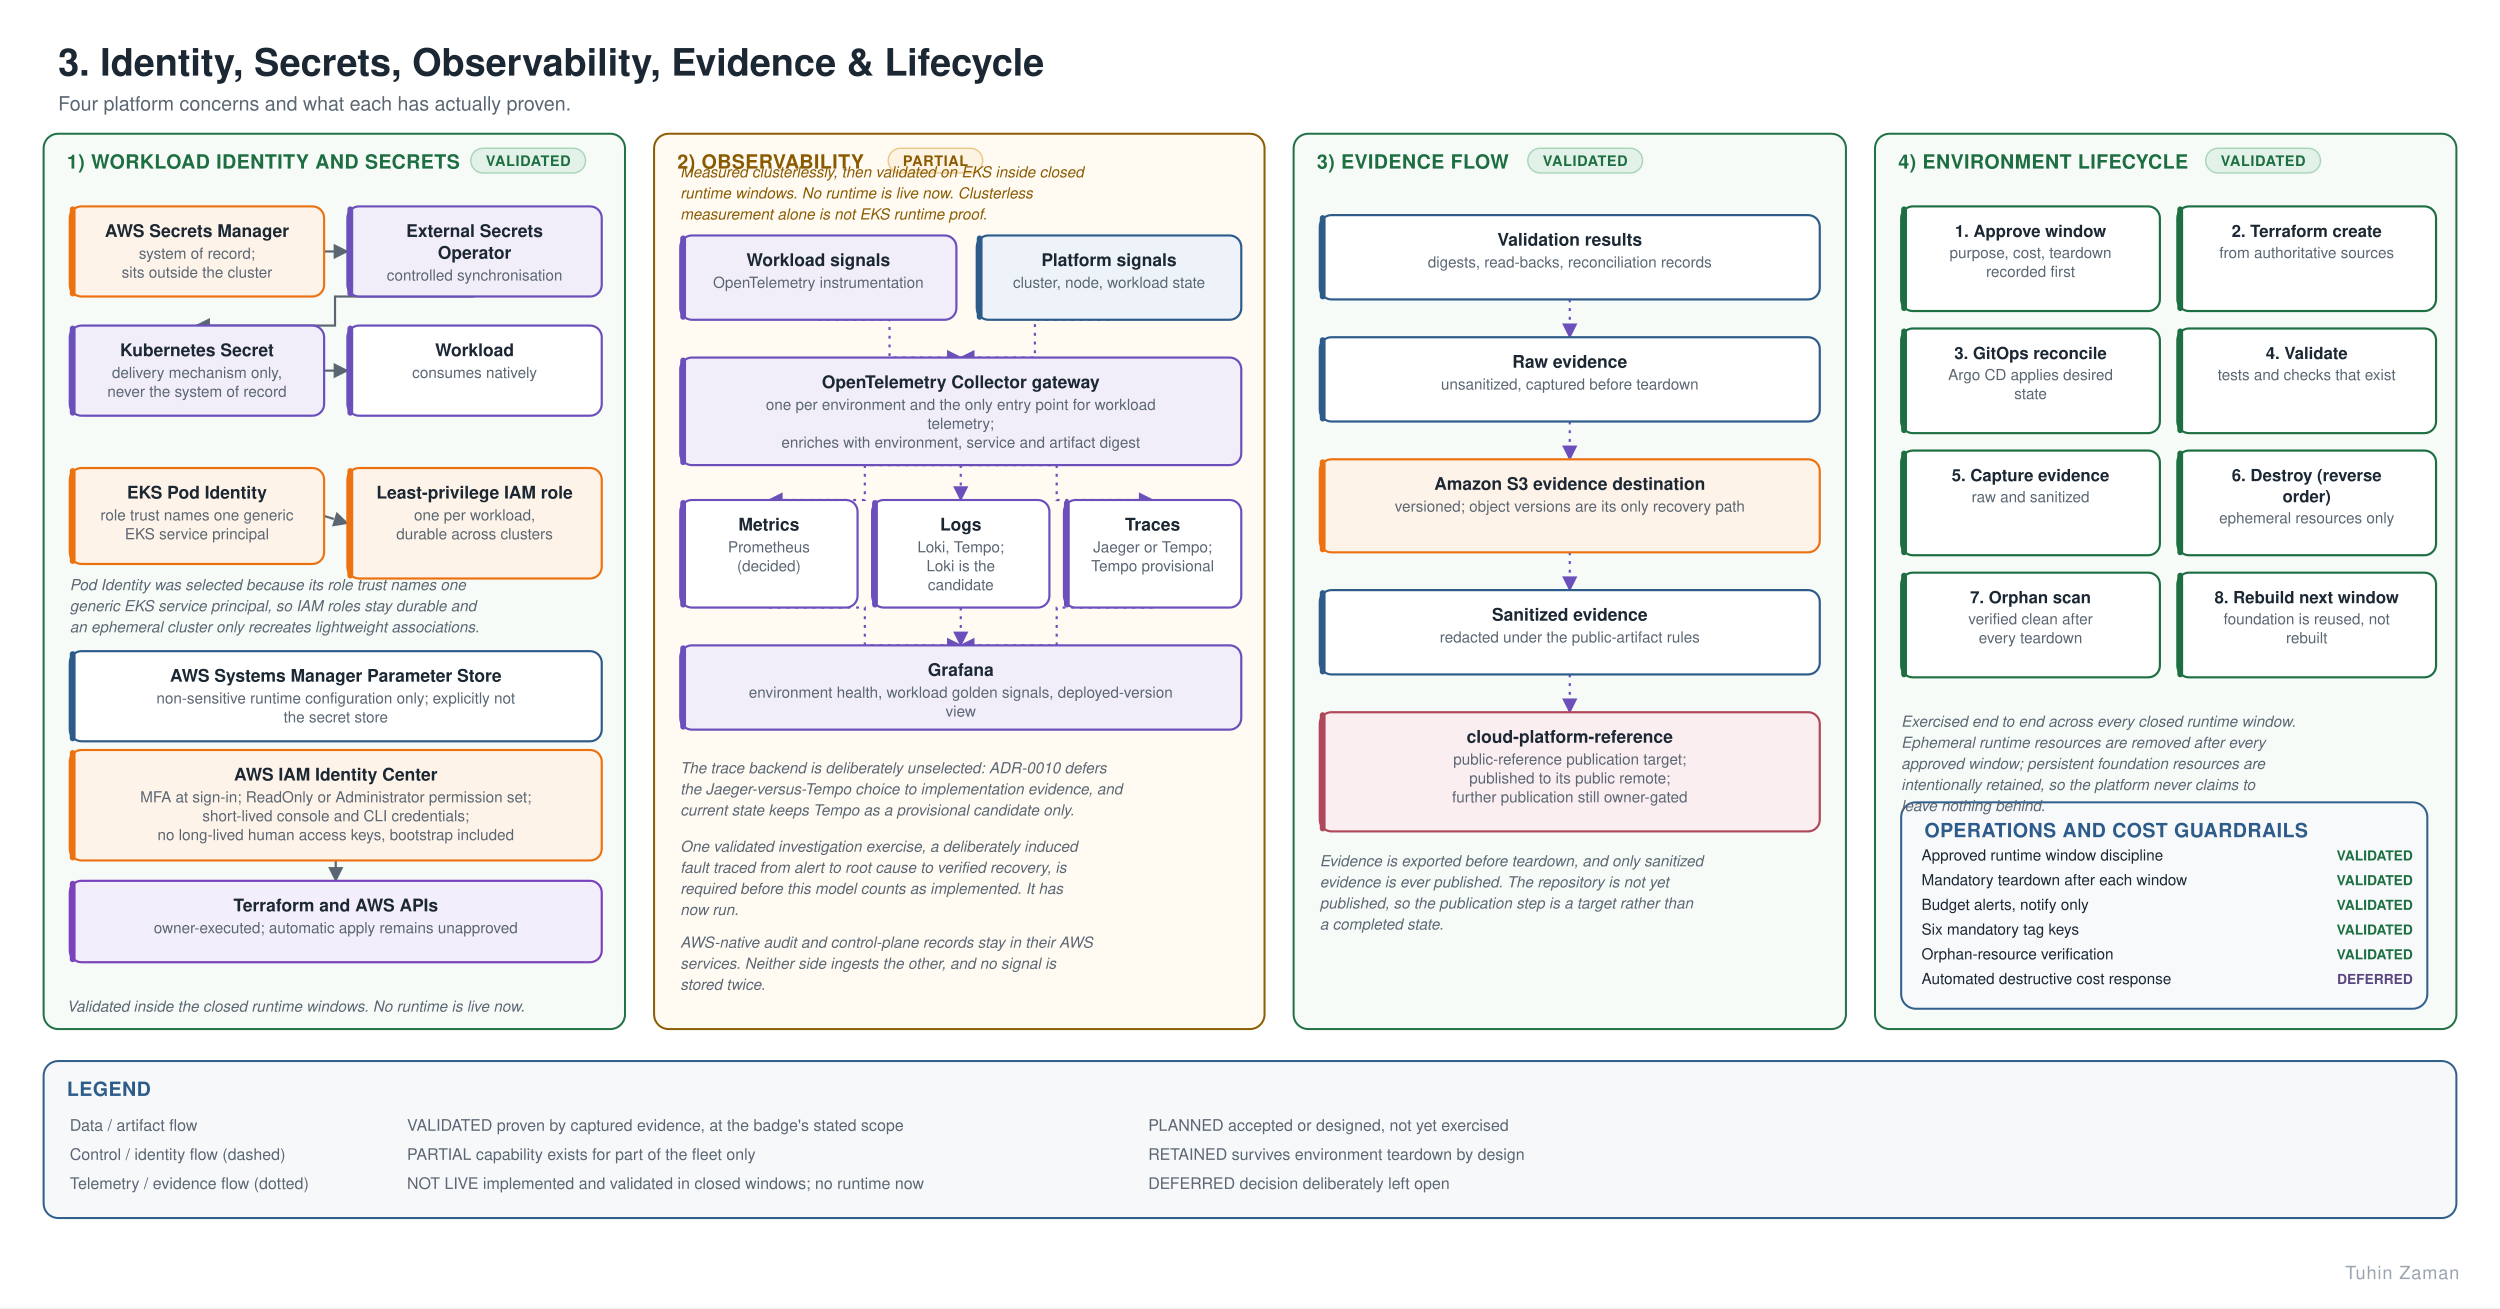
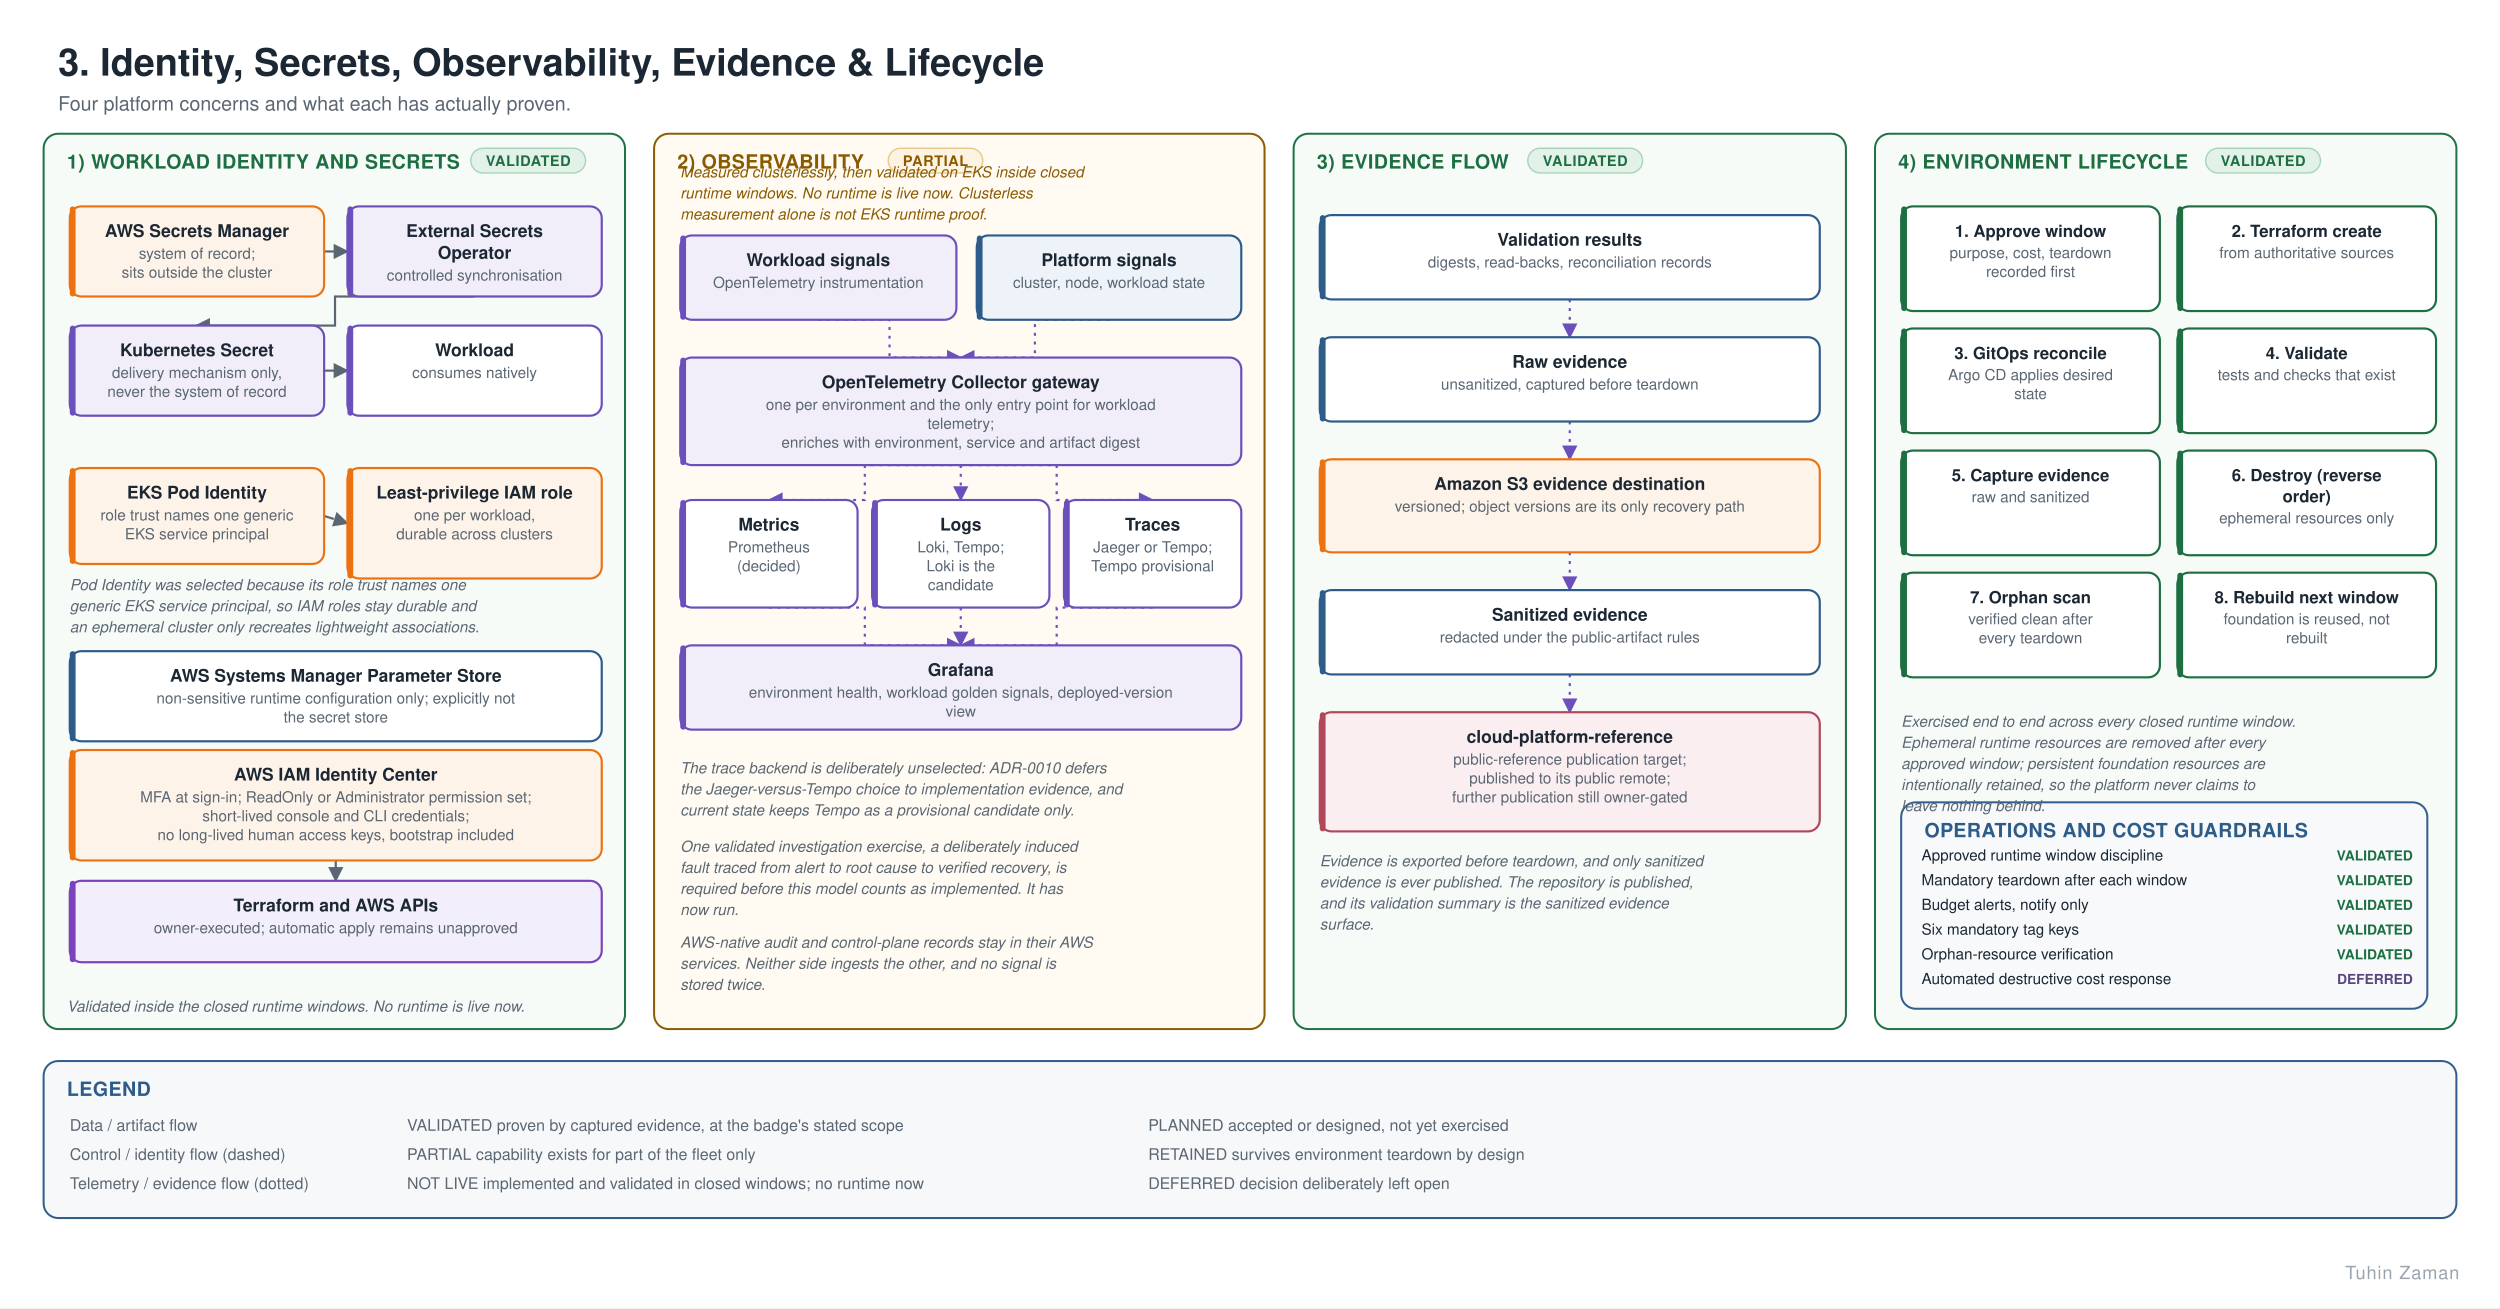
<svg xmlns="http://www.w3.org/2000/svg" width="1720" height="900" viewBox="0 0 1720 900" role="img" aria-label="3. Identity, Secrets, Observability, Evidence &amp; Lifecycle">
  <defs>
    <marker id="arw" viewBox="0 0 10 10" refX="9" refY="5" markerWidth="7" markerHeight="7" orient="auto-start-reverse">
      <path d="M 0 0 L 10 5 L 0 10 z" fill="#5A6672" />
    </marker>
    <marker id="arwl" viewBox="0 0 10 10" refX="9" refY="5" markerWidth="7" markerHeight="7" orient="auto-start-reverse">
      <path d="M 0 0 L 10 5 L 0 10 z" fill="#6B4FBB" />
    </marker>
  </defs>
  <rect width="1720" height="900" fill="#FFFFFF" />
  <text x="40" y="52" font-family="Helvetica Neue, Helvetica, Arial, sans-serif" font-size="26" font-weight="700" fill="#1B2733">3. Identity, Secrets, Observability, Evidence &amp; Lifecycle</text>
  <text x="40" y="76" font-family="Helvetica Neue, Helvetica, Arial, sans-serif" font-size="13.5" fill="#5A6672">Four platform concerns and what each has actually proven.</text>
  <rect x="30" y="92" width="400" height="616" rx="10" fill="#F7FBF8" stroke="#1D6F42" stroke-width="1.4" opacity="0.98" />
  <text x="46" y="116" font-family="Helvetica Neue, Helvetica, Arial, sans-serif" font-size="13.5" font-weight="700" fill="#1D6F42" letter-spacing="0.3">1)  WORKLOAD IDENTITY AND SECRETS</text>
  <g>
    <rect x="323.9" y="102.0" width="79.0" height="17" rx="8.5" fill="#E3F2E8" stroke="#A8D5B8" stroke-width="1" />
    <text x="363.4" y="114.2" font-family="Helvetica Neue, Helvetica, Arial, sans-serif" font-size="10" font-weight="700" fill="#1D6F42" text-anchor="middle" letter-spacing="0.4">VALIDATED</text>
  </g>
  <text x="46" y="696" font-family="Helvetica Neue, Helvetica, Arial, sans-serif" font-size="10.5" fill="#5A6672" font-style="italic">Validated inside the closed runtime windows. No runtime is live now.</text>
  <rect x="450" y="92" width="420" height="616" rx="10" fill="#FFFBF3" stroke="#8A5A00" stroke-width="1.4" opacity="0.98" />
  <text x="466" y="116" font-family="Helvetica Neue, Helvetica, Arial, sans-serif" font-size="13.5" font-weight="700" fill="#8A5A00" letter-spacing="0.3">2)  OBSERVABILITY</text>
  <g>
    <rect x="611.1" y="102.0" width="65.0" height="17" rx="8.5" fill="#FDF3E3" stroke="#E8C98A" stroke-width="1" />
    <text x="643.6" y="114.2" font-family="Helvetica Neue, Helvetica, Arial, sans-serif" font-size="10" font-weight="700" fill="#8A5A00" text-anchor="middle" letter-spacing="0.4">PARTIAL</text>
  </g>
  <rect x="890" y="92" width="380" height="616" rx="10" fill="#F7FBF8" stroke="#1D6F42" stroke-width="1.4" opacity="0.98" />
  <text x="906" y="116" font-family="Helvetica Neue, Helvetica, Arial, sans-serif" font-size="13.5" font-weight="700" fill="#1D6F42" letter-spacing="0.3">3)  EVIDENCE FLOW</text>
  <g>
    <rect x="1051.1" y="102.0" width="79.0" height="17" rx="8.5" fill="#E3F2E8" stroke="#A8D5B8" stroke-width="1" />
    <text x="1090.6" y="114.2" font-family="Helvetica Neue, Helvetica, Arial, sans-serif" font-size="10" font-weight="700" fill="#1D6F42" text-anchor="middle" letter-spacing="0.4">VALIDATED</text>
  </g>
  <rect x="1290" y="92" width="400" height="616" rx="10" fill="#F7FBF8" stroke="#1D6F42" stroke-width="1.4" opacity="0.98" />
  <text x="1306" y="116" font-family="Helvetica Neue, Helvetica, Arial, sans-serif" font-size="13.5" font-weight="700" fill="#1D6F42" letter-spacing="0.3">4)  ENVIRONMENT LIFECYCLE</text>
  <g>
    <rect x="1517.5" y="102.0" width="79.0" height="17" rx="8.5" fill="#E3F2E8" stroke="#A8D5B8" stroke-width="1" />
    <text x="1557.0" y="114.2" font-family="Helvetica Neue, Helvetica, Arial, sans-serif" font-size="10" font-weight="700" fill="#1D6F42" text-anchor="middle" letter-spacing="0.4">VALIDATED</text>
  </g>
  <rect x="1308" y="552" width="362" height="142" rx="10" fill="#F7F9FB" stroke="#2E5C8A" stroke-width="1.4" opacity="0.98" />
  <text x="1324" y="576" font-family="Helvetica Neue, Helvetica, Arial, sans-serif" font-size="13.5" font-weight="700" fill="#2E5C8A" letter-spacing="0.3">OPERATIONS AND COST GUARDRAILS</text>
  <rect x="30" y="730" width="1660" height="108" rx="10" fill="#F7F8FA" stroke="#2E5C8A" stroke-width="1.4" opacity="0.98" />
  <text x="46" y="754" font-family="Helvetica Neue, Helvetica, Arial, sans-serif" font-size="13.5" font-weight="700" fill="#2E5C8A" letter-spacing="0.3">LEGEND</text>
  <path d="M 223.0 173.0 L 239.0 173.0" fill="none" stroke="#5A6672" stroke-width="1.5" marker-end="url(#arw)" />
  <path d="M 326.0 204.0 L 230.5 204.0 L 230.5 224.0 L 135.0 224.0" fill="none" stroke="#5A6672" stroke-width="1.5" marker-end="url(#arw)" />
  <path d="M 223.0 255.0 L 239.0 255.0" fill="none" stroke="#5A6672" stroke-width="1.5" marker-end="url(#arw)" />
  <path d="M 223.0 355.0 L 239.0 360.0" fill="none" stroke="#5A6672" stroke-width="1.5" stroke-dasharray="7 4" marker-end="url(#arw)" />
  <path d="M 231.0 592.0 L 231.0 606.0" fill="none" stroke="#5A6672" stroke-width="1.5" stroke-dasharray="7 4" marker-end="url(#arw)" />
  <path d="M 563.0 220.0 L 612.0 220.0 L 612.0 246.0 L 661.0 246.0" fill="none" stroke="#6B4FBB" stroke-width="1.5" stroke-dasharray="2 4" marker-end="url(#arwl)" />
  <path d="M 763.0 220.0 L 712.0 220.0 L 712.0 246.0 L 661.0 246.0" fill="none" stroke="#6B4FBB" stroke-width="1.5" stroke-dasharray="2 4" marker-end="url(#arwl)" />
  <path d="M 661.0 320.0 L 595.0 320.0 L 595.0 344.0 L 529.0 344.0" fill="none" stroke="#6B4FBB" stroke-width="1.5" stroke-dasharray="2 4" marker-end="url(#arwl)" />
  <path d="M 661.0 320.0 L 661.0 344.0" fill="none" stroke="#6B4FBB" stroke-width="1.5" stroke-dasharray="2 4" marker-end="url(#arwl)" />
  <path d="M 661.0 320.0 L 727.0 320.0 L 727.0 344.0 L 793.0 344.0" fill="none" stroke="#6B4FBB" stroke-width="1.5" stroke-dasharray="2 4" marker-end="url(#arwl)" />
  <path d="M 529.0 418.0 L 595.0 418.0 L 595.0 444.0 L 661.0 444.0" fill="none" stroke="#6B4FBB" stroke-width="1.5" stroke-dasharray="2 4" marker-end="url(#arwl)" />
  <path d="M 661.0 418.0 L 661.0 444.0" fill="none" stroke="#6B4FBB" stroke-width="1.5" stroke-dasharray="2 4" marker-end="url(#arwl)" />
  <path d="M 793.0 418.0 L 727.0 418.0 L 727.0 444.0 L 661.0 444.0" fill="none" stroke="#6B4FBB" stroke-width="1.5" stroke-dasharray="2 4" marker-end="url(#arwl)" />
  <path d="M 1080.0 206.0 L 1080.0 232.0" fill="none" stroke="#6B4FBB" stroke-width="1.5" stroke-dasharray="2 4" marker-end="url(#arwl)" />
  <path d="M 1080.0 290.0 L 1080.0 316.0" fill="none" stroke="#6B4FBB" stroke-width="1.5" stroke-dasharray="2 4" marker-end="url(#arwl)" />
  <path d="M 1080.0 380.0 L 1080.0 406.0" fill="none" stroke="#6B4FBB" stroke-width="1.5" stroke-dasharray="2 4" marker-end="url(#arwl)" />
  <path d="M 1080.0 464.0 L 1080.0 490.0" fill="none" stroke="#6B4FBB" stroke-width="1.5" stroke-dasharray="2 4" marker-end="url(#arwl)" />
  <rect x="48" y="142" width="175" height="62" rx="8" fill="#FEF3E9" stroke="#EC7211" stroke-width="1.5" />
  <rect x="48" y="142" width="4" height="62" rx="2" fill="#EC7211" />
  <text x="135.5" y="163" font-family="Helvetica Neue, Helvetica, Arial, sans-serif" font-size="12" font-weight="700" fill="#1B2733" text-anchor="middle">AWS Secrets Manager</text>
  <text x="135.5" y="178" font-family="Helvetica Neue, Helvetica, Arial, sans-serif" font-size="10.5" fill="#5A6672" text-anchor="middle">system of record;</text>
  <text x="135.5" y="191" font-family="Helvetica Neue, Helvetica, Arial, sans-serif" font-size="10.5" fill="#5A6672" text-anchor="middle">sits outside the cluster</text>
  <rect x="239" y="142" width="175" height="62" rx="8" fill="#F1EEFA" stroke="#6B4FBB" stroke-width="1.5" />
  <rect x="239" y="142" width="4" height="62" rx="2" fill="#6B4FBB" />
  <text x="326.5" y="163" font-family="Helvetica Neue, Helvetica, Arial, sans-serif" font-size="12" font-weight="700" fill="#1B2733" text-anchor="middle">External Secrets</text>
  <text x="326.5" y="178" font-family="Helvetica Neue, Helvetica, Arial, sans-serif" font-size="12" font-weight="700" fill="#1B2733" text-anchor="middle">Operator</text>
  <text x="326.5" y="193" font-family="Helvetica Neue, Helvetica, Arial, sans-serif" font-size="10.5" fill="#5A6672" text-anchor="middle">controlled synchronisation</text>
  <rect x="48" y="224" width="175" height="62" rx="8" fill="#F1EEFA" stroke="#6B4FBB" stroke-width="1.5" />
  <rect x="48" y="224" width="4" height="62" rx="2" fill="#6B4FBB" />
  <text x="135.5" y="245" font-family="Helvetica Neue, Helvetica, Arial, sans-serif" font-size="12" font-weight="700" fill="#1B2733" text-anchor="middle">Kubernetes Secret</text>
  <text x="135.5" y="260" font-family="Helvetica Neue, Helvetica, Arial, sans-serif" font-size="10.5" fill="#5A6672" text-anchor="middle">delivery mechanism only,</text>
  <text x="135.5" y="273" font-family="Helvetica Neue, Helvetica, Arial, sans-serif" font-size="10.5" fill="#5A6672" text-anchor="middle">never the system of record</text>
  <rect x="239" y="224" width="175" height="62" rx="8" fill="#FFFFFF" stroke="#6B4FBB" stroke-width="1.5" />
  <rect x="239" y="224" width="4" height="62" rx="2" fill="#6B4FBB" />
  <text x="326.5" y="245" font-family="Helvetica Neue, Helvetica, Arial, sans-serif" font-size="12" font-weight="700" fill="#1B2733" text-anchor="middle">Workload</text>
  <text x="326.5" y="260" font-family="Helvetica Neue, Helvetica, Arial, sans-serif" font-size="10.5" fill="#5A6672" text-anchor="middle">consumes natively</text>
  <rect x="48" y="322" width="175" height="66" rx="8" fill="#FEF3E9" stroke="#EC7211" stroke-width="1.5" />
  <rect x="48" y="322" width="4" height="66" rx="2" fill="#EC7211" />
  <text x="135.5" y="343" font-family="Helvetica Neue, Helvetica, Arial, sans-serif" font-size="12" font-weight="700" fill="#1B2733" text-anchor="middle">EKS Pod Identity</text>
  <text x="135.5" y="358" font-family="Helvetica Neue, Helvetica, Arial, sans-serif" font-size="10.5" fill="#5A6672" text-anchor="middle">role trust names one generic</text>
  <text x="135.5" y="371" font-family="Helvetica Neue, Helvetica, Arial, sans-serif" font-size="10.5" fill="#5A6672" text-anchor="middle">EKS service principal</text>
  <rect x="239" y="322" width="175" height="76" rx="8" fill="#FEF3E9" stroke="#EC7211" stroke-width="1.5" />
  <rect x="239" y="322" width="4" height="76" rx="2" fill="#EC7211" />
  <text x="326.5" y="343" font-family="Helvetica Neue, Helvetica, Arial, sans-serif" font-size="12" font-weight="700" fill="#1B2733" text-anchor="middle">Least-privilege IAM role</text>
  <text x="326.5" y="358" font-family="Helvetica Neue, Helvetica, Arial, sans-serif" font-size="10.5" fill="#5A6672" text-anchor="middle">one per workload,</text>
  <text x="326.5" y="371" font-family="Helvetica Neue, Helvetica, Arial, sans-serif" font-size="10.5" fill="#5A6672" text-anchor="middle">durable across clusters</text>
  <rect x="48" y="448" width="366" height="62" rx="8" fill="#FFFFFF" stroke="#2E5C8A" stroke-width="1.5" />
  <rect x="48" y="448" width="4" height="62" rx="2" fill="#2E5C8A" />
  <text x="231.0" y="469" font-family="Helvetica Neue, Helvetica, Arial, sans-serif" font-size="12" font-weight="700" fill="#1B2733" text-anchor="middle">AWS Systems Manager Parameter Store</text>
  <text x="231.0" y="484" font-family="Helvetica Neue, Helvetica, Arial, sans-serif" font-size="10.5" fill="#5A6672" text-anchor="middle">non-sensitive runtime configuration only; explicitly not</text>
  <text x="231.0" y="497" font-family="Helvetica Neue, Helvetica, Arial, sans-serif" font-size="10.5" fill="#5A6672" text-anchor="middle">the secret store</text>
  <rect x="48" y="516" width="366" height="76" rx="8" fill="#FEF3E9" stroke="#EC7211" stroke-width="1.5" />
  <rect x="48" y="516" width="4" height="76" rx="2" fill="#EC7211" />
  <text x="231.0" y="537" font-family="Helvetica Neue, Helvetica, Arial, sans-serif" font-size="12" font-weight="700" fill="#1B2733" text-anchor="middle">AWS IAM Identity Center</text>
  <text x="231.0" y="552" font-family="Helvetica Neue, Helvetica, Arial, sans-serif" font-size="10.5" fill="#5A6672" text-anchor="middle">MFA at sign-in; ReadOnly or Administrator permission set;</text>
  <text x="231.0" y="565" font-family="Helvetica Neue, Helvetica, Arial, sans-serif" font-size="10.5" fill="#5A6672" text-anchor="middle">short-lived console and CLI credentials;</text>
  <text x="231.0" y="578" font-family="Helvetica Neue, Helvetica, Arial, sans-serif" font-size="10.5" fill="#5A6672" text-anchor="middle">no long-lived human access keys, bootstrap included</text>
  <rect x="48" y="606" width="366" height="56" rx="8" fill="#F3EEFB" stroke="#7B42BC" stroke-width="1.5" />
  <rect x="48" y="606" width="4" height="56" rx="2" fill="#7B42BC" />
  <text x="231.0" y="627" font-family="Helvetica Neue, Helvetica, Arial, sans-serif" font-size="12" font-weight="700" fill="#1B2733" text-anchor="middle">Terraform and AWS APIs</text>
  <text x="231.0" y="642" font-family="Helvetica Neue, Helvetica, Arial, sans-serif" font-size="10.5" fill="#5A6672" text-anchor="middle">owner-executed; automatic apply remains unapproved</text>
  <rect x="468" y="162" width="190" height="58" rx="8" fill="#F1EEFA" stroke="#6B4FBB" stroke-width="1.5" />
  <rect x="468" y="162" width="4" height="58" rx="2" fill="#6B4FBB" />
  <text x="563.0" y="183" font-family="Helvetica Neue, Helvetica, Arial, sans-serif" font-size="12" font-weight="700" fill="#1B2733" text-anchor="middle">Workload signals</text>
  <text x="563.0" y="198" font-family="Helvetica Neue, Helvetica, Arial, sans-serif" font-size="10.5" fill="#5A6672" text-anchor="middle">OpenTelemetry instrumentation</text>
  <rect x="672" y="162" width="182" height="58" rx="8" fill="#EDF3F9" stroke="#2E5C8A" stroke-width="1.5" />
  <rect x="672" y="162" width="4" height="58" rx="2" fill="#2E5C8A" />
  <text x="763.0" y="183" font-family="Helvetica Neue, Helvetica, Arial, sans-serif" font-size="12" font-weight="700" fill="#1B2733" text-anchor="middle">Platform signals</text>
  <text x="763.0" y="198" font-family="Helvetica Neue, Helvetica, Arial, sans-serif" font-size="10.5" fill="#5A6672" text-anchor="middle">cluster, node, workload state</text>
  <rect x="468" y="246" width="386" height="74" rx="8" fill="#F1EEFA" stroke="#6B4FBB" stroke-width="1.5" />
  <rect x="468" y="246" width="4" height="74" rx="2" fill="#6B4FBB" />
  <text x="661.0" y="267" font-family="Helvetica Neue, Helvetica, Arial, sans-serif" font-size="12" font-weight="700" fill="#1B2733" text-anchor="middle">OpenTelemetry Collector gateway</text>
  <text x="661.0" y="282" font-family="Helvetica Neue, Helvetica, Arial, sans-serif" font-size="10.5" fill="#5A6672" text-anchor="middle">one per environment and the only entry point for workload</text>
  <text x="661.0" y="295" font-family="Helvetica Neue, Helvetica, Arial, sans-serif" font-size="10.5" fill="#5A6672" text-anchor="middle">telemetry;</text>
  <text x="661.0" y="308" font-family="Helvetica Neue, Helvetica, Arial, sans-serif" font-size="10.5" fill="#5A6672" text-anchor="middle">enriches with environment, service and artifact digest</text>
  <rect x="468" y="344" width="122" height="74" rx="8" fill="#FFFFFF" stroke="#6B4FBB" stroke-width="1.5" />
  <rect x="468" y="344" width="4" height="74" rx="2" fill="#6B4FBB" />
  <text x="529.0" y="365" font-family="Helvetica Neue, Helvetica, Arial, sans-serif" font-size="12" font-weight="700" fill="#1B2733" text-anchor="middle">Metrics</text>
  <text x="529.0" y="380" font-family="Helvetica Neue, Helvetica, Arial, sans-serif" font-size="10.5" fill="#5A6672" text-anchor="middle">Prometheus</text>
  <text x="529.0" y="393" font-family="Helvetica Neue, Helvetica, Arial, sans-serif" font-size="10.5" fill="#5A6672" text-anchor="middle">(decided)</text>
  <rect x="600" y="344" width="122" height="74" rx="8" fill="#FFFFFF" stroke="#6B4FBB" stroke-width="1.5" />
  <rect x="600" y="344" width="4" height="74" rx="2" fill="#6B4FBB" />
  <text x="661.0" y="365" font-family="Helvetica Neue, Helvetica, Arial, sans-serif" font-size="12" font-weight="700" fill="#1B2733" text-anchor="middle">Logs</text>
  <text x="661.0" y="380" font-family="Helvetica Neue, Helvetica, Arial, sans-serif" font-size="10.5" fill="#5A6672" text-anchor="middle">Loki, Tempo;</text>
  <text x="661.0" y="393" font-family="Helvetica Neue, Helvetica, Arial, sans-serif" font-size="10.5" fill="#5A6672" text-anchor="middle">Loki is the</text>
  <text x="661.0" y="406" font-family="Helvetica Neue, Helvetica, Arial, sans-serif" font-size="10.5" fill="#5A6672" text-anchor="middle">candidate</text>
  <rect x="732" y="344" width="122" height="74" rx="8" fill="#FFFFFF" stroke="#6B4FBB" stroke-width="1.5" />
  <rect x="732" y="344" width="4" height="74" rx="2" fill="#6B4FBB" />
  <text x="793.0" y="365" font-family="Helvetica Neue, Helvetica, Arial, sans-serif" font-size="12" font-weight="700" fill="#1B2733" text-anchor="middle">Traces</text>
  <text x="793.0" y="380" font-family="Helvetica Neue, Helvetica, Arial, sans-serif" font-size="10.5" fill="#5A6672" text-anchor="middle">Jaeger or Tempo;</text>
  <text x="793.0" y="393" font-family="Helvetica Neue, Helvetica, Arial, sans-serif" font-size="10.5" fill="#5A6672" text-anchor="middle">Tempo provisional</text>
  <rect x="468" y="444" width="386" height="58" rx="8" fill="#F1EEFA" stroke="#6B4FBB" stroke-width="1.5" />
  <rect x="468" y="444" width="4" height="58" rx="2" fill="#6B4FBB" />
  <text x="661.0" y="465" font-family="Helvetica Neue, Helvetica, Arial, sans-serif" font-size="12" font-weight="700" fill="#1B2733" text-anchor="middle">Grafana</text>
  <text x="661.0" y="480" font-family="Helvetica Neue, Helvetica, Arial, sans-serif" font-size="10.5" fill="#5A6672" text-anchor="middle">environment health, workload golden signals, deployed-version</text>
  <text x="661.0" y="493" font-family="Helvetica Neue, Helvetica, Arial, sans-serif" font-size="10.5" fill="#5A6672" text-anchor="middle">view</text>
  <rect x="908" y="148" width="344" height="58" rx="8" fill="#FFFFFF" stroke="#2E5C8A" stroke-width="1.5" />
  <rect x="908" y="148" width="4" height="58" rx="2" fill="#2E5C8A" />
  <text x="1080.0" y="169" font-family="Helvetica Neue, Helvetica, Arial, sans-serif" font-size="12" font-weight="700" fill="#1B2733" text-anchor="middle">Validation results</text>
  <text x="1080.0" y="184" font-family="Helvetica Neue, Helvetica, Arial, sans-serif" font-size="10.5" fill="#5A6672" text-anchor="middle">digests, read-backs, reconciliation records</text>
  <rect x="908" y="232" width="344" height="58" rx="8" fill="#FFFFFF" stroke="#2E5C8A" stroke-width="1.5" />
  <rect x="908" y="232" width="4" height="58" rx="2" fill="#2E5C8A" />
  <text x="1080.0" y="253" font-family="Helvetica Neue, Helvetica, Arial, sans-serif" font-size="12" font-weight="700" fill="#1B2733" text-anchor="middle">Raw evidence</text>
  <text x="1080.0" y="268" font-family="Helvetica Neue, Helvetica, Arial, sans-serif" font-size="10.5" fill="#5A6672" text-anchor="middle">unsanitized, captured before teardown</text>
  <rect x="908" y="316" width="344" height="64" rx="8" fill="#FEF3E9" stroke="#EC7211" stroke-width="1.5" />
  <rect x="908" y="316" width="4" height="64" rx="2" fill="#EC7211" />
  <text x="1080.0" y="337" font-family="Helvetica Neue, Helvetica, Arial, sans-serif" font-size="12" font-weight="700" fill="#1B2733" text-anchor="middle">Amazon S3 evidence destination</text>
  <text x="1080.0" y="352" font-family="Helvetica Neue, Helvetica, Arial, sans-serif" font-size="10.5" fill="#5A6672" text-anchor="middle">versioned; object versions are its only recovery path</text>
  <rect x="908" y="406" width="344" height="58" rx="8" fill="#FFFFFF" stroke="#2E5C8A" stroke-width="1.5" />
  <rect x="908" y="406" width="4" height="58" rx="2" fill="#2E5C8A" />
  <text x="1080.0" y="427" font-family="Helvetica Neue, Helvetica, Arial, sans-serif" font-size="12" font-weight="700" fill="#1B2733" text-anchor="middle">Sanitized evidence</text>
  <text x="1080.0" y="442" font-family="Helvetica Neue, Helvetica, Arial, sans-serif" font-size="10.5" fill="#5A6672" text-anchor="middle">redacted under the public-artifact rules</text>
  <rect x="908" y="490" width="344" height="82" rx="8" fill="#FBEEF1" stroke="#B0475A" stroke-width="1.5" />
  <rect x="908" y="490" width="4" height="82" rx="2" fill="#B0475A" />
  <text x="1080.0" y="511" font-family="Helvetica Neue, Helvetica, Arial, sans-serif" font-size="12" font-weight="700" fill="#1B2733" text-anchor="middle">cloud-platform-reference</text>
  <text x="1080.0" y="526" font-family="Helvetica Neue, Helvetica, Arial, sans-serif" font-size="10.5" fill="#5A6672" text-anchor="middle">public-reference publication target;</text>
  <text x="1080.0" y="539" font-family="Helvetica Neue, Helvetica, Arial, sans-serif" font-size="10.5" fill="#5A6672" text-anchor="middle">published to its public remote;</text>
  <text x="1080.0" y="552" font-family="Helvetica Neue, Helvetica, Arial, sans-serif" font-size="10.5" fill="#5A6672" text-anchor="middle">further publication still owner-gated</text>
  <rect x="1308" y="142" width="178" height="72" rx="8" fill="#FFFFFF" stroke="#1D6F42" stroke-width="1.5" />
  <rect x="1308" y="142" width="4" height="72" rx="2" fill="#1D6F42" />
  <text x="1397.0" y="163" font-family="Helvetica Neue, Helvetica, Arial, sans-serif" font-size="11.5" font-weight="700" fill="#1B2733" text-anchor="middle">1. Approve window</text>
  <text x="1397.0" y="177.5" font-family="Helvetica Neue, Helvetica, Arial, sans-serif" font-size="10.5" fill="#5A6672" text-anchor="middle">purpose, cost, teardown</text>
  <text x="1397.0" y="190.5" font-family="Helvetica Neue, Helvetica, Arial, sans-serif" font-size="10.5" fill="#5A6672" text-anchor="middle">recorded first</text>
  <rect x="1498" y="142" width="178" height="72" rx="8" fill="#FFFFFF" stroke="#1D6F42" stroke-width="1.5" />
  <rect x="1498" y="142" width="4" height="72" rx="2" fill="#1D6F42" />
  <text x="1587.0" y="163" font-family="Helvetica Neue, Helvetica, Arial, sans-serif" font-size="11.5" font-weight="700" fill="#1B2733" text-anchor="middle">2. Terraform create</text>
  <text x="1587.0" y="177.5" font-family="Helvetica Neue, Helvetica, Arial, sans-serif" font-size="10.5" fill="#5A6672" text-anchor="middle">from authoritative sources</text>
  <rect x="1308" y="226" width="178" height="72" rx="8" fill="#FFFFFF" stroke="#1D6F42" stroke-width="1.5" />
  <rect x="1308" y="226" width="4" height="72" rx="2" fill="#1D6F42" />
  <text x="1397.0" y="247" font-family="Helvetica Neue, Helvetica, Arial, sans-serif" font-size="11.5" font-weight="700" fill="#1B2733" text-anchor="middle">3. GitOps reconcile</text>
  <text x="1397.0" y="261.5" font-family="Helvetica Neue, Helvetica, Arial, sans-serif" font-size="10.5" fill="#5A6672" text-anchor="middle">Argo CD applies desired</text>
  <text x="1397.0" y="274.5" font-family="Helvetica Neue, Helvetica, Arial, sans-serif" font-size="10.5" fill="#5A6672" text-anchor="middle">state</text>
  <rect x="1498" y="226" width="178" height="72" rx="8" fill="#FFFFFF" stroke="#1D6F42" stroke-width="1.5" />
  <rect x="1498" y="226" width="4" height="72" rx="2" fill="#1D6F42" />
  <text x="1587.0" y="247" font-family="Helvetica Neue, Helvetica, Arial, sans-serif" font-size="11.5" font-weight="700" fill="#1B2733" text-anchor="middle">4. Validate</text>
  <text x="1587.0" y="261.5" font-family="Helvetica Neue, Helvetica, Arial, sans-serif" font-size="10.5" fill="#5A6672" text-anchor="middle">tests and checks that exist</text>
  <rect x="1308" y="310" width="178" height="72" rx="8" fill="#FFFFFF" stroke="#1D6F42" stroke-width="1.5" />
  <rect x="1308" y="310" width="4" height="72" rx="2" fill="#1D6F42" />
  <text x="1397.0" y="331" font-family="Helvetica Neue, Helvetica, Arial, sans-serif" font-size="11.5" font-weight="700" fill="#1B2733" text-anchor="middle">5. Capture evidence</text>
  <text x="1397.0" y="345.5" font-family="Helvetica Neue, Helvetica, Arial, sans-serif" font-size="10.5" fill="#5A6672" text-anchor="middle">raw and sanitized</text>
  <rect x="1498" y="310" width="178" height="72" rx="8" fill="#FFFFFF" stroke="#1D6F42" stroke-width="1.5" />
  <rect x="1498" y="310" width="4" height="72" rx="2" fill="#1D6F42" />
  <text x="1587.0" y="331" font-family="Helvetica Neue, Helvetica, Arial, sans-serif" font-size="11.5" font-weight="700" fill="#1B2733" text-anchor="middle">6. Destroy (reverse</text>
  <text x="1587.0" y="345.5" font-family="Helvetica Neue, Helvetica, Arial, sans-serif" font-size="11.5" font-weight="700" fill="#1B2733" text-anchor="middle">order)</text>
  <text x="1587.0" y="360.0" font-family="Helvetica Neue, Helvetica, Arial, sans-serif" font-size="10.5" fill="#5A6672" text-anchor="middle">ephemeral resources only</text>
  <rect x="1308" y="394" width="178" height="72" rx="8" fill="#FFFFFF" stroke="#1D6F42" stroke-width="1.5" />
  <rect x="1308" y="394" width="4" height="72" rx="2" fill="#1D6F42" />
  <text x="1397.0" y="415" font-family="Helvetica Neue, Helvetica, Arial, sans-serif" font-size="11.5" font-weight="700" fill="#1B2733" text-anchor="middle">7. Orphan scan</text>
  <text x="1397.0" y="429.5" font-family="Helvetica Neue, Helvetica, Arial, sans-serif" font-size="10.5" fill="#5A6672" text-anchor="middle">verified clean after</text>
  <text x="1397.0" y="442.5" font-family="Helvetica Neue, Helvetica, Arial, sans-serif" font-size="10.5" fill="#5A6672" text-anchor="middle">every teardown</text>
  <rect x="1498" y="394" width="178" height="72" rx="8" fill="#FFFFFF" stroke="#1D6F42" stroke-width="1.5" />
  <rect x="1498" y="394" width="4" height="72" rx="2" fill="#1D6F42" />
  <text x="1587.0" y="415" font-family="Helvetica Neue, Helvetica, Arial, sans-serif" font-size="11.5" font-weight="700" fill="#1B2733" text-anchor="middle">8. Rebuild next window</text>
  <text x="1587.0" y="429.5" font-family="Helvetica Neue, Helvetica, Arial, sans-serif" font-size="10.5" fill="#5A6672" text-anchor="middle">foundation is reused, not</text>
  <text x="1587.0" y="442.5" font-family="Helvetica Neue, Helvetica, Arial, sans-serif" font-size="10.5" fill="#5A6672" text-anchor="middle">rebuilt</text>
  <text x="48" y="406" font-family="Helvetica Neue, Helvetica, Arial, sans-serif" font-size="10.5" font-weight="400" fill="#5A6672" text-anchor="start" font-style="italic">Pod Identity was selected because its role trust names one</text>
  <text x="48" y="420.5" font-family="Helvetica Neue, Helvetica, Arial, sans-serif" font-size="10.5" font-weight="400" fill="#5A6672" text-anchor="start" font-style="italic">generic EKS service principal, so IAM roles stay durable and</text>
  <text x="48" y="435.0" font-family="Helvetica Neue, Helvetica, Arial, sans-serif" font-size="10.5" font-weight="400" fill="#5A6672" text-anchor="start" font-style="italic">an ephemeral cluster only recreates lightweight associations.</text>
  <text x="468" y="122" font-family="Helvetica Neue, Helvetica, Arial, sans-serif" font-size="10.5" font-weight="400" fill="#8A5A00" text-anchor="start" font-style="italic">Measured clusterlessly, then validated on EKS inside closed</text>
  <text x="468" y="136.5" font-family="Helvetica Neue, Helvetica, Arial, sans-serif" font-size="10.5" font-weight="400" fill="#8A5A00" text-anchor="start" font-style="italic">runtime windows. No runtime is live now. Clusterless</text>
  <text x="468" y="151.0" font-family="Helvetica Neue, Helvetica, Arial, sans-serif" font-size="10.5" font-weight="400" fill="#8A5A00" text-anchor="start" font-style="italic">measurement alone is not EKS runtime proof.</text>
  <text x="468" y="532" font-family="Helvetica Neue, Helvetica, Arial, sans-serif" font-size="10.5" font-weight="400" fill="#5A6672" text-anchor="start" font-style="italic">The trace backend is deliberately unselected: ADR-0010 defers</text>
  <text x="468" y="546.5" font-family="Helvetica Neue, Helvetica, Arial, sans-serif" font-size="10.5" font-weight="400" fill="#5A6672" text-anchor="start" font-style="italic">the Jaeger-versus-Tempo choice to implementation evidence, and</text>
  <text x="468" y="561.0" font-family="Helvetica Neue, Helvetica, Arial, sans-serif" font-size="10.5" font-weight="400" fill="#5A6672" text-anchor="start" font-style="italic">current state keeps Tempo as a provisional candidate only.</text>
  <text x="468" y="586" font-family="Helvetica Neue, Helvetica, Arial, sans-serif" font-size="10.5" font-weight="400" fill="#5A6672" text-anchor="start" font-style="italic">One validated investigation exercise, a deliberately induced</text>
  <text x="468" y="600.5" font-family="Helvetica Neue, Helvetica, Arial, sans-serif" font-size="10.5" font-weight="400" fill="#5A6672" text-anchor="start" font-style="italic">fault traced from alert to root cause to verified recovery, is</text>
  <text x="468" y="615.0" font-family="Helvetica Neue, Helvetica, Arial, sans-serif" font-size="10.5" font-weight="400" fill="#5A6672" text-anchor="start" font-style="italic">required before this model counts as implemented. It has</text>
  <text x="468" y="629.5" font-family="Helvetica Neue, Helvetica, Arial, sans-serif" font-size="10.5" font-weight="400" fill="#5A6672" text-anchor="start" font-style="italic">now run.</text>
  <text x="468" y="652" font-family="Helvetica Neue, Helvetica, Arial, sans-serif" font-size="10.5" font-weight="400" fill="#5A6672" text-anchor="start" font-style="italic">AWS-native audit and control-plane records stay in their AWS</text>
  <text x="468" y="666.5" font-family="Helvetica Neue, Helvetica, Arial, sans-serif" font-size="10.5" font-weight="400" fill="#5A6672" text-anchor="start" font-style="italic">services. Neither side ingests the other, and no signal is</text>
  <text x="468" y="681.0" font-family="Helvetica Neue, Helvetica, Arial, sans-serif" font-size="10.5" font-weight="400" fill="#5A6672" text-anchor="start" font-style="italic">stored twice.</text>
  <text x="908" y="596" font-family="Helvetica Neue, Helvetica, Arial, sans-serif" font-size="10.5" font-weight="400" fill="#5A6672" text-anchor="start" font-style="italic">Evidence is exported before teardown, and only sanitized</text>
-   <text x="908" y="610.5" font-family="Helvetica Neue, Helvetica, Arial, sans-serif" font-size="10.5" font-weight="400" fill="#5A6672" text-anchor="start" font-style="italic">evidence is ever published. The repository is not yet</text>
-   <text x="908" y="625.0" font-family="Helvetica Neue, Helvetica, Arial, sans-serif" font-size="10.5" font-weight="400" fill="#5A6672" text-anchor="start" font-style="italic">published, so the publication step is a target rather than</text>
-   <text x="908" y="639.5" font-family="Helvetica Neue, Helvetica, Arial, sans-serif" font-size="10.5" font-weight="400" fill="#5A6672" text-anchor="start" font-style="italic">a completed state.</text>
+   <text x="908" y="610.5" font-family="Helvetica Neue, Helvetica, Arial, sans-serif" font-size="10.5" font-weight="400" fill="#5A6672" text-anchor="start" font-style="italic">evidence is ever published. The repository is published,</text>
+   <text x="908" y="625.0" font-family="Helvetica Neue, Helvetica, Arial, sans-serif" font-size="10.5" font-weight="400" fill="#5A6672" text-anchor="start" font-style="italic">and its validation summary is the sanitized evidence</text>
+   <text x="908" y="639.5" font-family="Helvetica Neue, Helvetica, Arial, sans-serif" font-size="10.5" font-weight="400" fill="#5A6672" text-anchor="start" font-style="italic">surface.</text>
  <text x="1308" y="500" font-family="Helvetica Neue, Helvetica, Arial, sans-serif" font-size="10.5" font-weight="400" fill="#5A6672" text-anchor="start" font-style="italic">Exercised end to end across every closed runtime window.</text>
  <text x="1308" y="514.5" font-family="Helvetica Neue, Helvetica, Arial, sans-serif" font-size="10.5" font-weight="400" fill="#5A6672" text-anchor="start" font-style="italic"> Ephemeral runtime resources are removed after every</text>
  <text x="1308" y="529.0" font-family="Helvetica Neue, Helvetica, Arial, sans-serif" font-size="10.5" font-weight="400" fill="#5A6672" text-anchor="start" font-style="italic">approved window; persistent foundation resources are</text>
  <text x="1308" y="543.5" font-family="Helvetica Neue, Helvetica, Arial, sans-serif" font-size="10.5" font-weight="400" fill="#5A6672" text-anchor="start" font-style="italic">intentionally retained, so the platform never claims to</text>
  <text x="1308" y="558.0" font-family="Helvetica Neue, Helvetica, Arial, sans-serif" font-size="10.5" font-weight="400" fill="#5A6672" text-anchor="start" font-style="italic">leave nothing behind.</text>
  <text x="1322" y="592" font-family="Helvetica Neue, Helvetica, Arial, sans-serif" font-size="10.5" font-weight="400" fill="#1B2733" text-anchor="start">Approved runtime window discipline</text>
  <text x="1660" y="592" font-family="Helvetica Neue, Helvetica, Arial, sans-serif" font-size="9.5" font-weight="700" fill="#1D6F42" text-anchor="end">VALIDATED</text>
  <text x="1322" y="609" font-family="Helvetica Neue, Helvetica, Arial, sans-serif" font-size="10.5" font-weight="400" fill="#1B2733" text-anchor="start">Mandatory teardown after each window</text>
  <text x="1660" y="609" font-family="Helvetica Neue, Helvetica, Arial, sans-serif" font-size="9.5" font-weight="700" fill="#1D6F42" text-anchor="end">VALIDATED</text>
  <text x="1322" y="626" font-family="Helvetica Neue, Helvetica, Arial, sans-serif" font-size="10.5" font-weight="400" fill="#1B2733" text-anchor="start">Budget alerts, notify only</text>
  <text x="1660" y="626" font-family="Helvetica Neue, Helvetica, Arial, sans-serif" font-size="9.5" font-weight="700" fill="#1D6F42" text-anchor="end">VALIDATED</text>
  <text x="1322" y="643" font-family="Helvetica Neue, Helvetica, Arial, sans-serif" font-size="10.5" font-weight="400" fill="#1B2733" text-anchor="start">Six mandatory tag keys</text>
  <text x="1660" y="643" font-family="Helvetica Neue, Helvetica, Arial, sans-serif" font-size="9.5" font-weight="700" fill="#1D6F42" text-anchor="end">VALIDATED</text>
  <text x="1322" y="660" font-family="Helvetica Neue, Helvetica, Arial, sans-serif" font-size="10.5" font-weight="400" fill="#1B2733" text-anchor="start">Orphan-resource verification</text>
  <text x="1660" y="660" font-family="Helvetica Neue, Helvetica, Arial, sans-serif" font-size="9.5" font-weight="700" fill="#1D6F42" text-anchor="end">VALIDATED</text>
  <text x="1322" y="677" font-family="Helvetica Neue, Helvetica, Arial, sans-serif" font-size="10.5" font-weight="400" fill="#1B2733" text-anchor="start">Automated destructive cost response</text>
  <text x="1660" y="677" font-family="Helvetica Neue, Helvetica, Arial, sans-serif" font-size="9.5" font-weight="700" fill="#5B4780" text-anchor="end">DEFERRED</text>
  <text x="48" y="778" font-family="Helvetica Neue, Helvetica, Arial, sans-serif" font-size="11" font-weight="400" fill="#5A6672" text-anchor="start">Data / artifact flow</text>
  <text x="48" y="798" font-family="Helvetica Neue, Helvetica, Arial, sans-serif" font-size="11" font-weight="400" fill="#5A6672" text-anchor="start">Control / identity flow (dashed)</text>
  <text x="48" y="818" font-family="Helvetica Neue, Helvetica, Arial, sans-serif" font-size="11" font-weight="400" fill="#5A6672" text-anchor="start">Telemetry / evidence flow (dotted)</text>
  <text x="280" y="778" font-family="Helvetica Neue, Helvetica, Arial, sans-serif" font-size="11" font-weight="400" fill="#5A6672" text-anchor="start">VALIDATED proven by captured evidence, at the badge's stated scope</text>
  <text x="280" y="798" font-family="Helvetica Neue, Helvetica, Arial, sans-serif" font-size="11" font-weight="400" fill="#5A6672" text-anchor="start">PARTIAL capability exists for part of the fleet only</text>
  <text x="280" y="818" font-family="Helvetica Neue, Helvetica, Arial, sans-serif" font-size="11" font-weight="400" fill="#5A6672" text-anchor="start">NOT LIVE implemented and validated in closed windows; no runtime now</text>
  <text x="790" y="778" font-family="Helvetica Neue, Helvetica, Arial, sans-serif" font-size="11" font-weight="400" fill="#5A6672" text-anchor="start">PLANNED accepted or designed, not yet exercised</text>
  <text x="790" y="798" font-family="Helvetica Neue, Helvetica, Arial, sans-serif" font-size="11" font-weight="400" fill="#5A6672" text-anchor="start">RETAINED survives environment teardown by design</text>
  <text x="790" y="818" font-family="Helvetica Neue, Helvetica, Arial, sans-serif" font-size="11" font-weight="400" fill="#5A6672" text-anchor="start">DEFERRED decision deliberately left open</text>
  <text x="1692" y="880" font-family="Helvetica Neue, Helvetica, Arial, sans-serif" font-size="12.5" fill="#9AA4AF" text-anchor="end" letter-spacing="0.6">Tuhin Zaman</text>
</svg>
